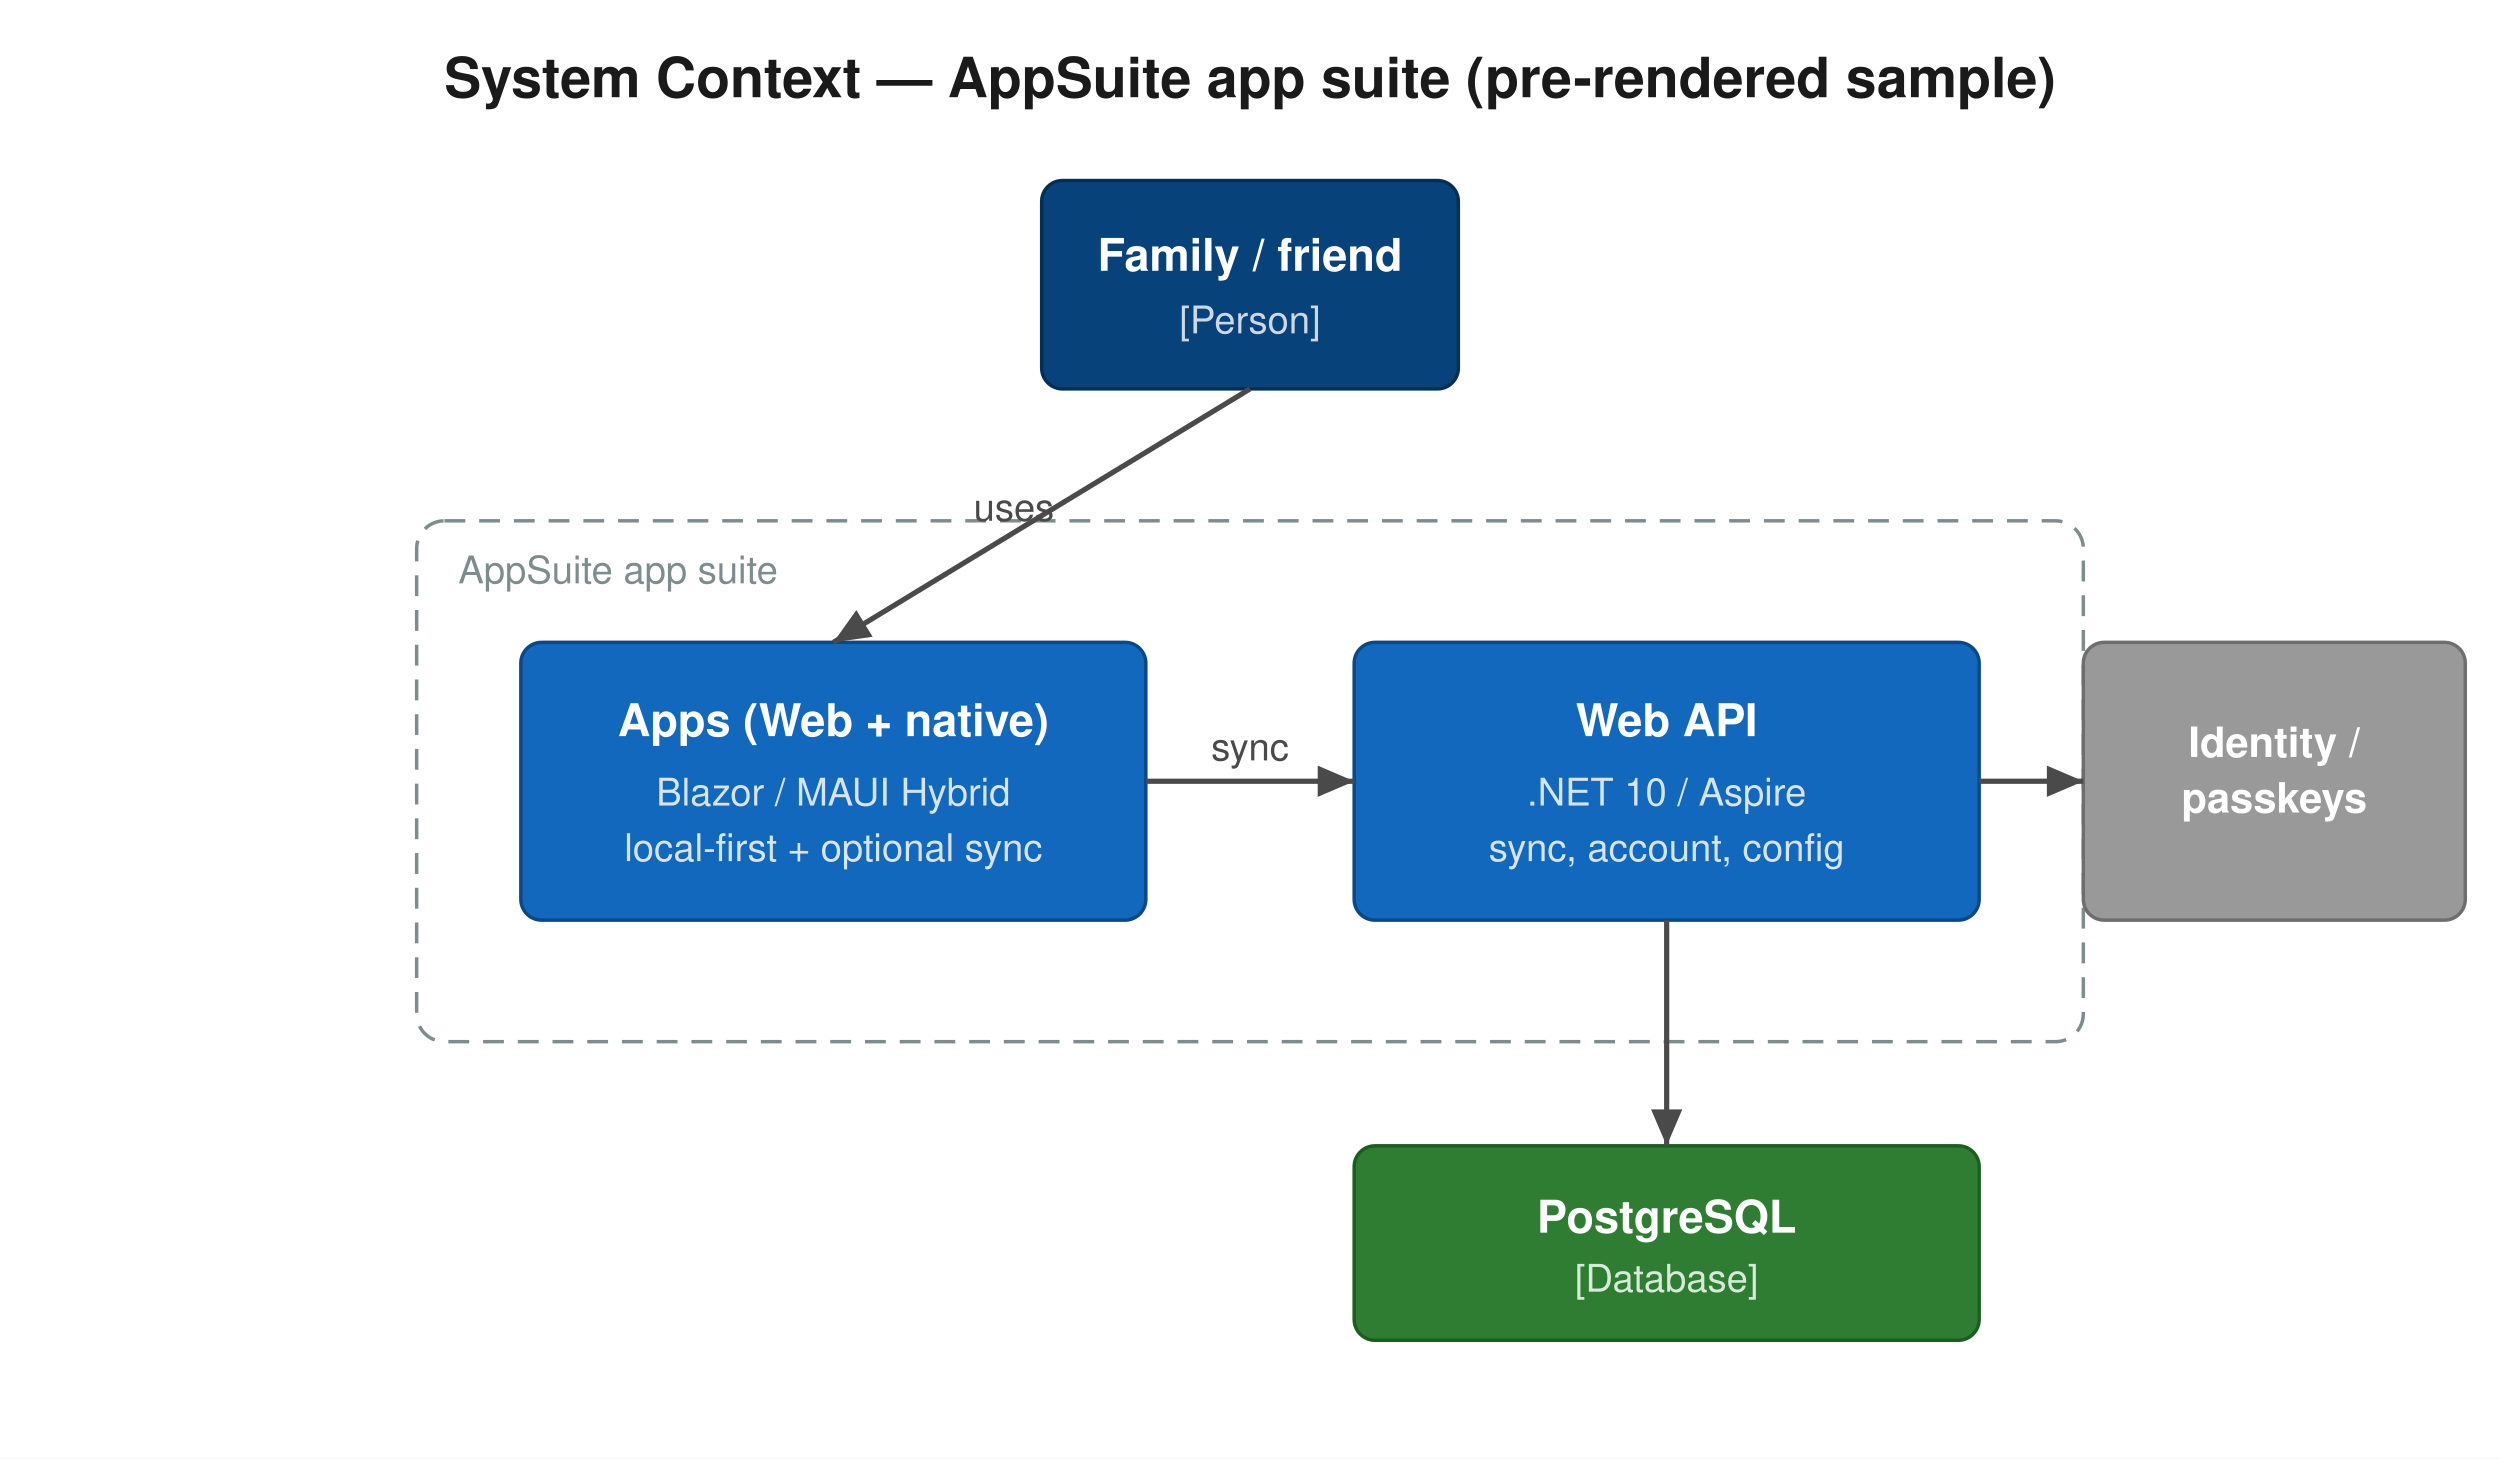
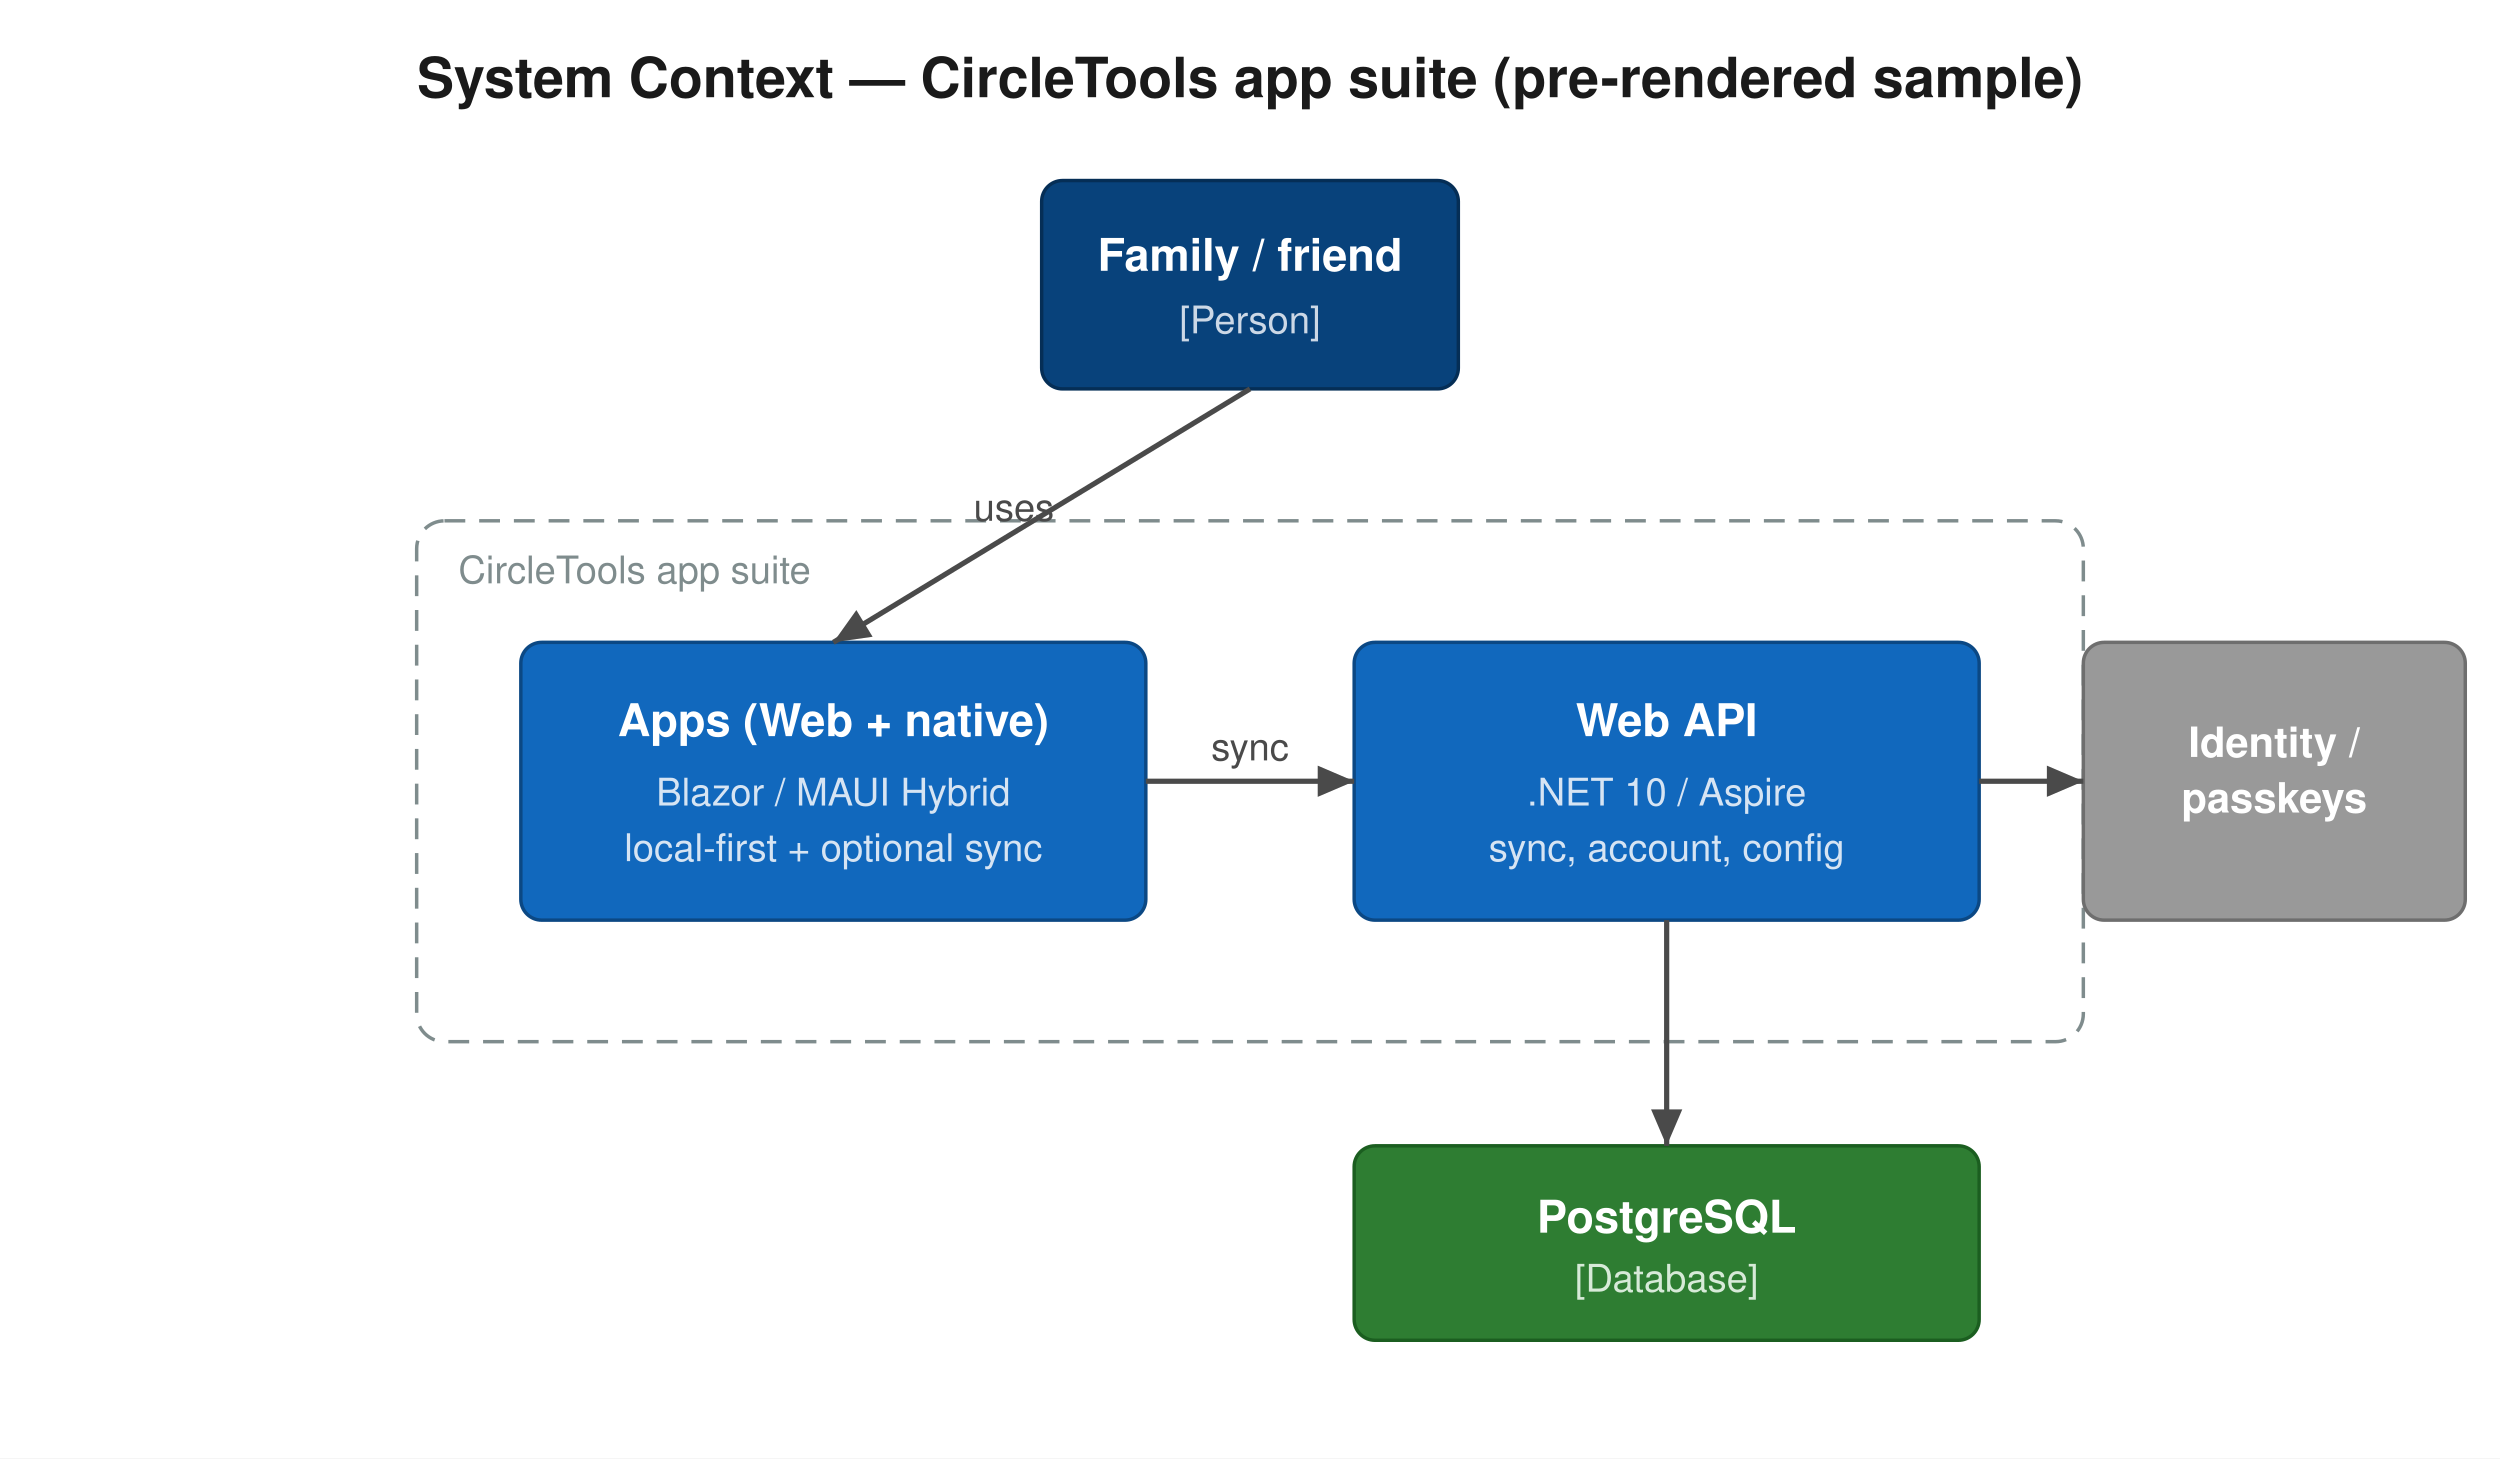
<svg xmlns="http://www.w3.org/2000/svg" width="720" height="420" viewBox="0 0 720 420" font-family="Segoe UI, Helvetica, Arial, sans-serif" font-size="13">
  <rect x="0" y="0" width="720" height="420" fill="#ffffff" />
-   <text x="360" y="28" text-anchor="middle" font-size="16" font-weight="bold" fill="#1a1a1a">System Context — AppSuite app suite (pre-rendered sample)</text>
+   <text x="360" y="28" text-anchor="middle" font-size="16" font-weight="bold" fill="#1a1a1a">System Context — CircleTools app suite (pre-rendered sample)</text>
  <rect x="300" y="52" width="120" height="60" rx="6" fill="#08427b" stroke="#052e56" />
  <text x="360" y="78" text-anchor="middle" fill="#ffffff" font-weight="bold">Family / friend</text>
  <text x="360" y="96" text-anchor="middle" fill="#ccd8e6" font-size="11">[Person]</text>
  <rect x="120" y="150" width="480" height="150" rx="8" fill="none" stroke="#7f8c8d" stroke-dasharray="6 4" />
-   <text x="132" y="168" fill="#7f8c8d" font-size="11">AppSuite app suite</text>
+   <text x="132" y="168" fill="#7f8c8d" font-size="11">CircleTools app suite</text>
  <rect x="150" y="185" width="180" height="80" rx="6" fill="#1168bd" stroke="#0b4884" />
  <text x="240" y="212" text-anchor="middle" fill="#ffffff" font-weight="bold">Apps (Web + native)</text>
  <text x="240" y="232" text-anchor="middle" fill="#d6e4f3" font-size="11">Blazor / MAUI Hybrid</text>
  <text x="240" y="248" text-anchor="middle" fill="#d6e4f3" font-size="11">local-first + optional sync</text>
  <rect x="390" y="185" width="180" height="80" rx="6" fill="#1168bd" stroke="#0b4884" />
  <text x="480" y="212" text-anchor="middle" fill="#ffffff" font-weight="bold">Web API</text>
  <text x="480" y="232" text-anchor="middle" fill="#d6e4f3" font-size="11">.NET 10 / Aspire</text>
  <text x="480" y="248" text-anchor="middle" fill="#d6e4f3" font-size="11">sync, account, config</text>
  <rect x="390" y="330" width="180" height="56" rx="6" fill="#2e7d32" stroke="#1b5e20" />
  <text x="480" y="355" text-anchor="middle" fill="#ffffff" font-weight="bold">PostgreSQL</text>
  <text x="480" y="372" text-anchor="middle" fill="#d7ead8" font-size="11">[Database]</text>
  <rect x="600" y="185" width="110" height="80" rx="6" fill="#999999" stroke="#6e6e6e" />
  <text x="655" y="218" text-anchor="middle" fill="#ffffff" font-weight="bold" font-size="12">Identity /</text>
  <text x="655" y="234" text-anchor="middle" fill="#ffffff" font-weight="bold" font-size="12">passkeys</text>
  <line x1="360" y1="112" x2="240" y2="185" stroke="#4a4a4a" stroke-width="1.5" marker-end="url(#arrow)" />
  <line x1="330" y1="225" x2="390" y2="225" stroke="#4a4a4a" stroke-width="1.5" marker-end="url(#arrow)" />
  <line x1="480" y1="265" x2="480" y2="330" stroke="#4a4a4a" stroke-width="1.5" marker-end="url(#arrow)" />
  <line x1="570" y1="225" x2="600" y2="225" stroke="#4a4a4a" stroke-width="1.5" marker-end="url(#arrow)" />
  <text x="292" y="150" text-anchor="middle" fill="#4a4a4a" font-size="11">uses</text>
  <text x="360" y="219" text-anchor="middle" fill="#4a4a4a" font-size="11">sync</text>
  <defs>
    <marker id="arrow" markerWidth="8" markerHeight="8" refX="7" refY="3" orient="auto" markerUnits="strokeWidth">
      <path d="M0,0 L7,3 L0,6 z" fill="#4a4a4a" />
    </marker>
  </defs>
</svg>
